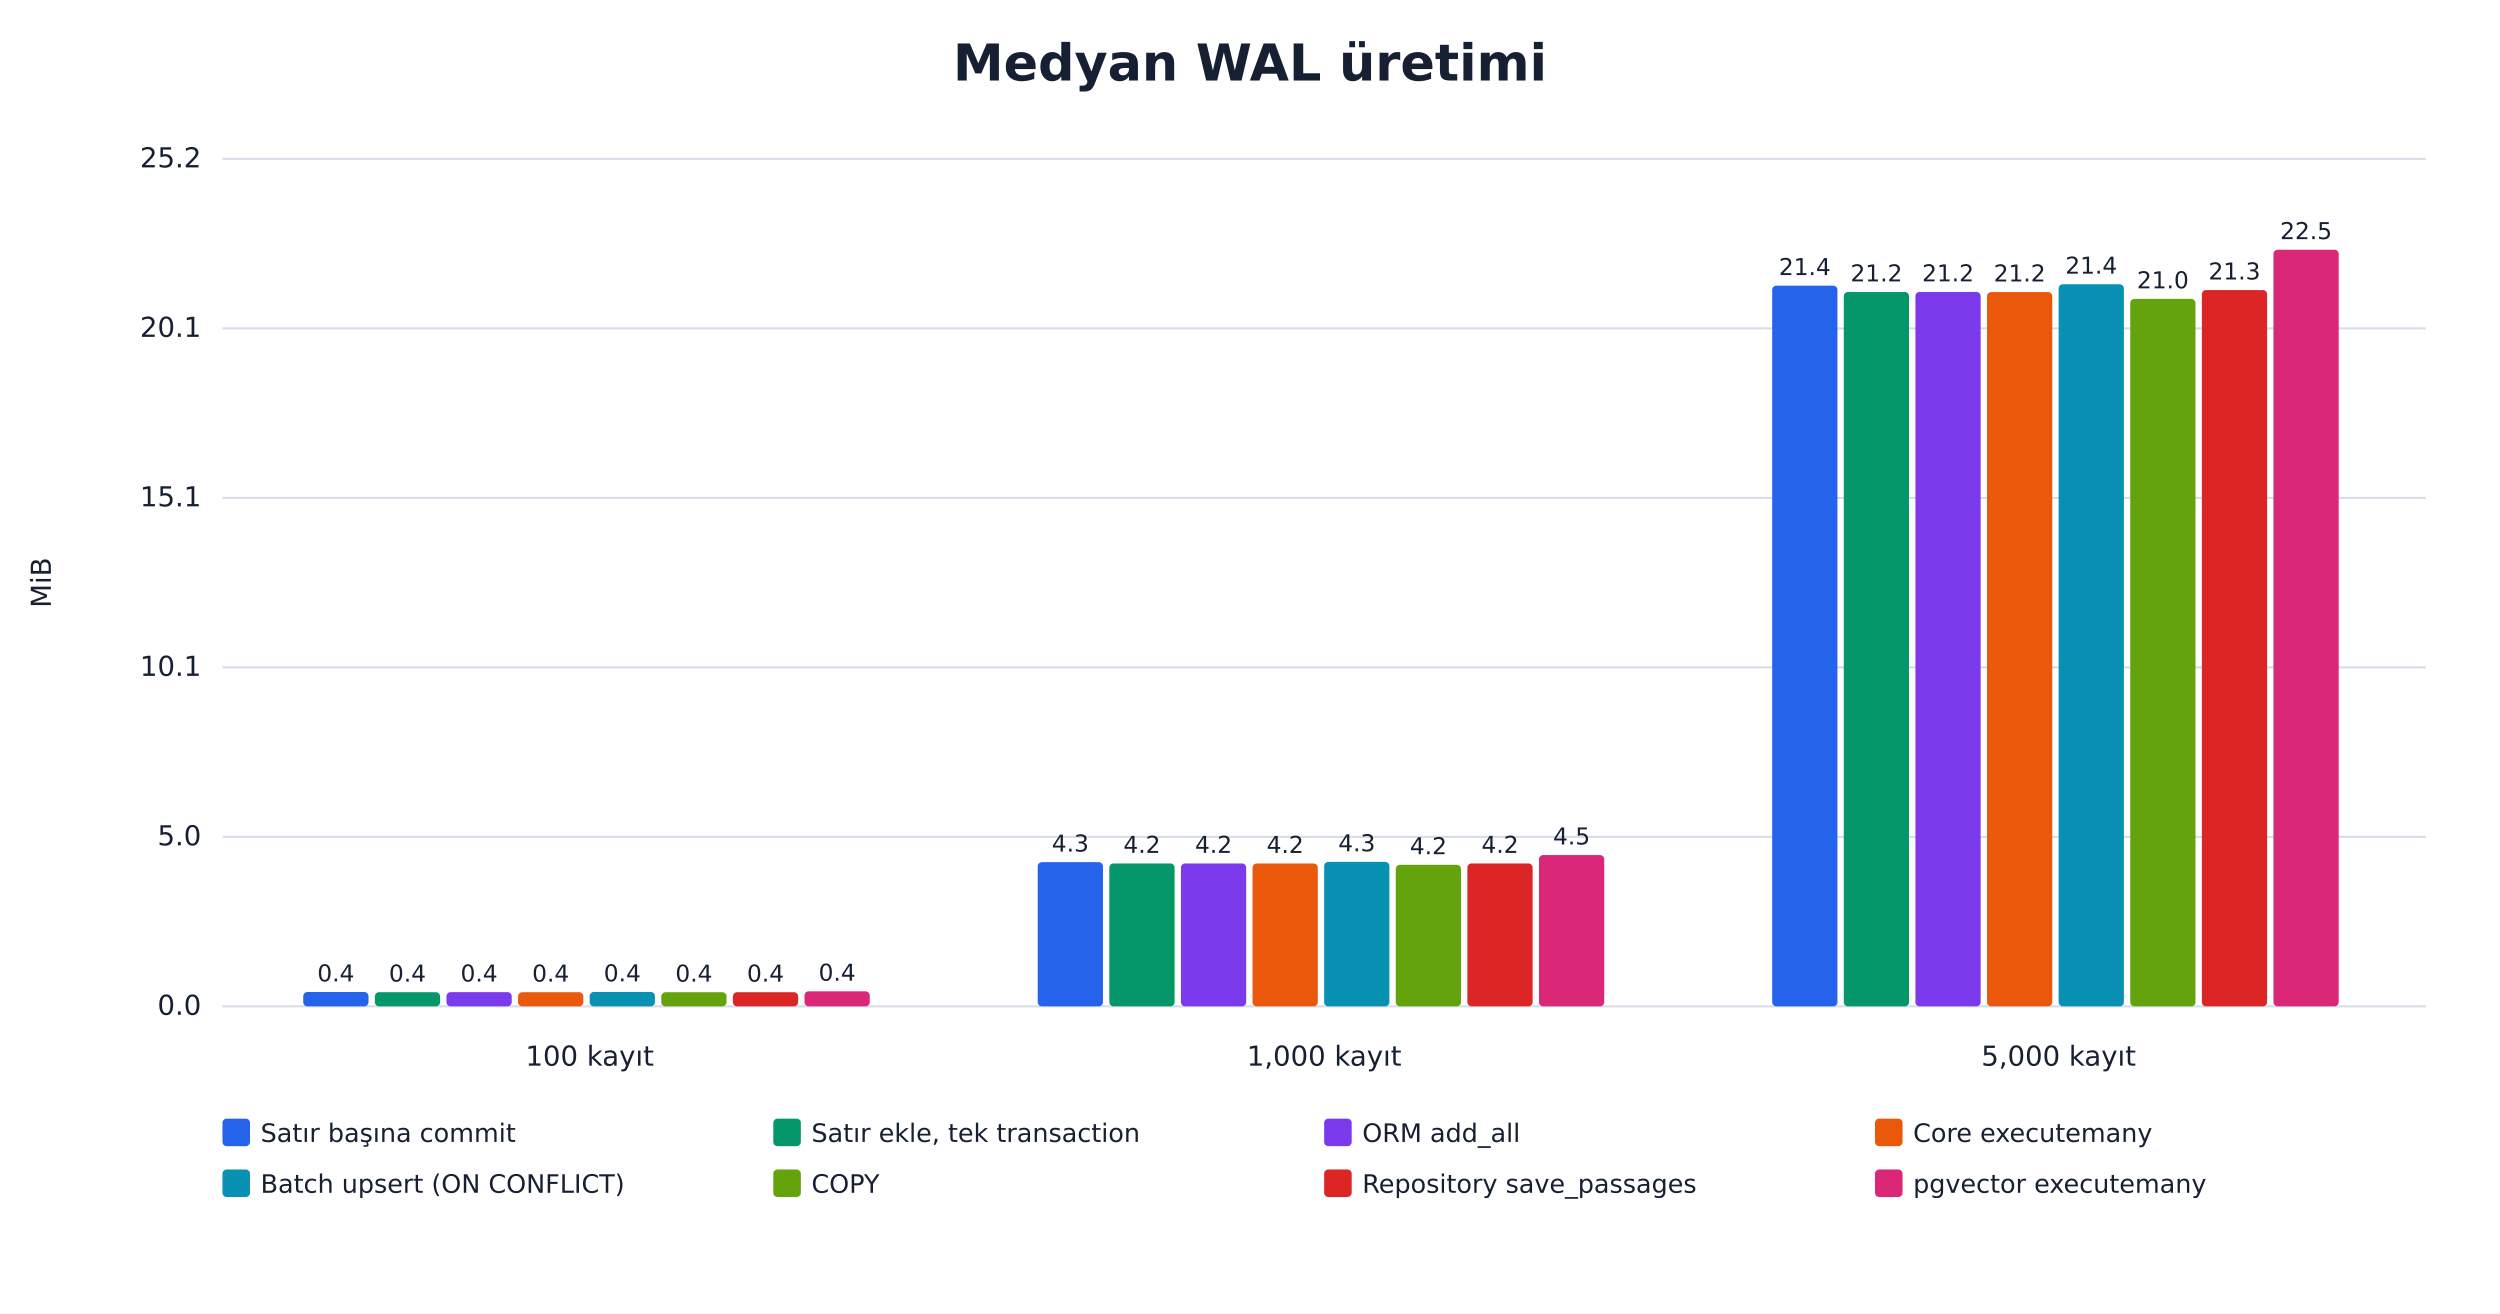
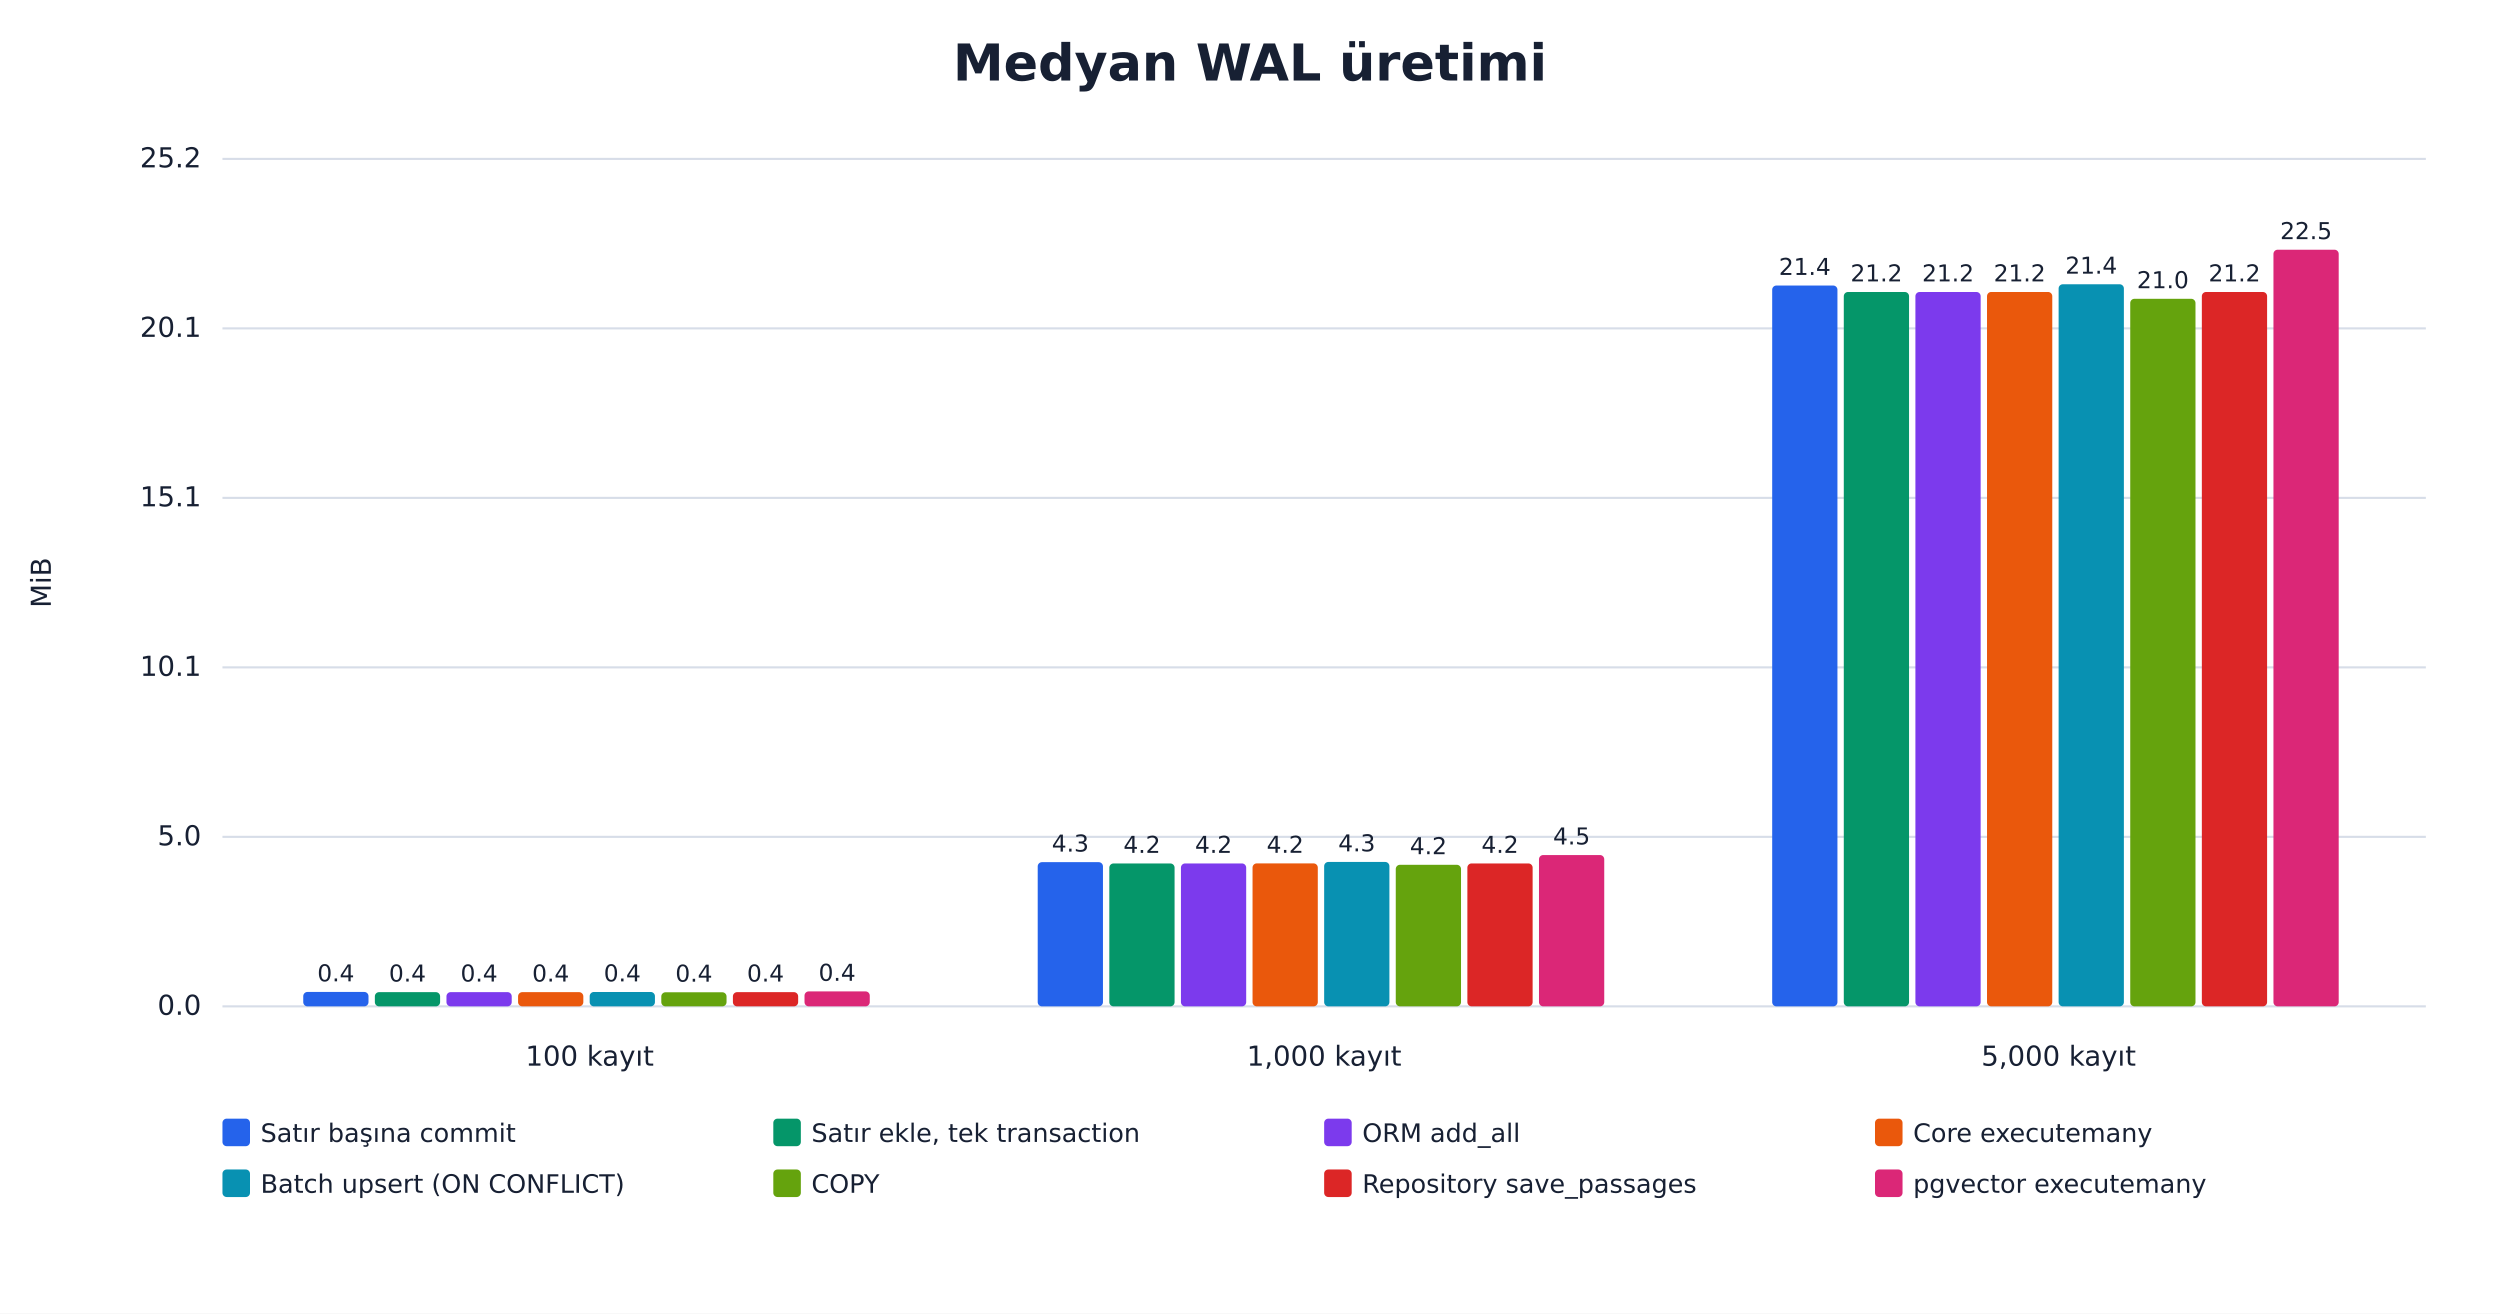
<svg xmlns="http://www.w3.org/2000/svg" width="1180" height="620" viewBox="0 0 1180 620">
  <rect width="100%" height="100%" fill="#ffffff" />
  <style>text{font-family:DejaVu Sans,Arial,sans-serif;fill:#172033}.title{font-size:24px;font-weight:700}.axis{font-size:13px}.value{font-size:11px}.legend{font-size:12px}</style>
  <text x="590.0" y="38" text-anchor="middle" class="title">Medyan WAL üretimi</text>
  <line x1="105" y1="475.00" x2="1145" y2="475.00" stroke="#d7dde8" stroke-width="1" />
  <text x="95" y="479.00" text-anchor="end" class="axis">0.0</text>
  <line x1="105" y1="395.00" x2="1145" y2="395.00" stroke="#d7dde8" stroke-width="1" />
  <text x="95" y="399.00" text-anchor="end" class="axis">5.0</text>
  <line x1="105" y1="315.00" x2="1145" y2="315.00" stroke="#d7dde8" stroke-width="1" />
  <text x="95" y="319.00" text-anchor="end" class="axis">10.1</text>
  <line x1="105" y1="235.00" x2="1145" y2="235.00" stroke="#d7dde8" stroke-width="1" />
  <text x="95" y="239.00" text-anchor="end" class="axis">15.1</text>
  <line x1="105" y1="155.00" x2="1145" y2="155.00" stroke="#d7dde8" stroke-width="1" />
  <text x="95" y="159.00" text-anchor="end" class="axis">20.1</text>
  <line x1="105" y1="75.00" x2="1145" y2="75.00" stroke="#d7dde8" stroke-width="1" />
  <text x="95" y="79.00" text-anchor="end" class="axis">25.2</text>
-   <rect x="143.13" y="468.22" width="30.80" height="6.78" fill="#2563eb" rx="2" />
-   <text x="158.53" y="463.22" text-anchor="middle" class="value">0.4</text>
-   <rect x="176.93" y="468.31" width="30.80" height="6.69" fill="#059669" rx="2" />
-   <text x="192.33" y="463.31" text-anchor="middle" class="value">0.4</text>
+   <rect x="143.13" y="468.20" width="30.80" height="6.80" fill="#2563eb" rx="2" />
+   <text x="158.53" y="463.20" text-anchor="middle" class="value">0.4</text>
+   <rect x="176.93" y="468.29" width="30.80" height="6.71" fill="#059669" rx="2" />
+   <text x="192.33" y="463.29" text-anchor="middle" class="value">0.4</text>
  <rect x="210.73" y="468.28" width="30.80" height="6.72" fill="#7c3aed" rx="2" />
  <text x="226.13" y="463.28" text-anchor="middle" class="value">0.4</text>
-   <rect x="244.53" y="468.32" width="30.80" height="6.68" fill="#ea580c" rx="2" />
-   <text x="259.93" y="463.32" text-anchor="middle" class="value">0.4</text>
-   <rect x="278.33" y="468.19" width="30.80" height="6.81" fill="#0891b2" rx="2" />
-   <text x="293.73" y="463.19" text-anchor="middle" class="value">0.4</text>
-   <rect x="312.13" y="468.33" width="30.80" height="6.67" fill="#65a30d" rx="2" />
-   <text x="327.53" y="463.33" text-anchor="middle" class="value">0.4</text>
-   <rect x="345.93" y="468.32" width="30.80" height="6.68" fill="#dc2626" rx="2" />
-   <text x="361.33" y="463.32" text-anchor="middle" class="value">0.4</text>
-   <rect x="379.73" y="467.90" width="30.80" height="7.10" fill="#db2777" rx="2" />
-   <text x="395.13" y="462.90" text-anchor="middle" class="value">0.4</text>
+   <rect x="244.53" y="468.29" width="30.80" height="6.71" fill="#ea580c" rx="2" />
+   <text x="259.93" y="463.29" text-anchor="middle" class="value">0.4</text>
+   <rect x="278.33" y="468.21" width="30.80" height="6.79" fill="#0891b2" rx="2" />
+   <text x="293.73" y="463.21" text-anchor="middle" class="value">0.4</text>
+   <rect x="312.13" y="468.35" width="30.80" height="6.65" fill="#65a30d" rx="2" />
+   <text x="327.53" y="463.35" text-anchor="middle" class="value">0.4</text>
+   <rect x="345.93" y="468.29" width="30.80" height="6.71" fill="#dc2626" rx="2" />
+   <text x="361.33" y="463.29" text-anchor="middle" class="value">0.4</text>
+   <rect x="379.73" y="467.94" width="30.80" height="7.06" fill="#db2777" rx="2" />
+   <text x="395.13" y="462.94" text-anchor="middle" class="value">0.4</text>
  <text x="278.33" y="503" text-anchor="middle" class="axis">100 kayıt</text>
  <rect x="489.80" y="406.94" width="30.80" height="68.06" fill="#2563eb" rx="2" />
  <text x="505.20" y="401.94" text-anchor="middle" class="value">4.3</text>
-   <rect x="523.60" y="407.54" width="30.80" height="67.46" fill="#059669" rx="2" />
-   <text x="539.00" y="402.54" text-anchor="middle" class="value">4.2</text>
+   <rect x="523.60" y="407.55" width="30.80" height="67.45" fill="#059669" rx="2" />
+   <text x="539.00" y="402.55" text-anchor="middle" class="value">4.2</text>
  <rect x="557.40" y="407.54" width="30.80" height="67.46" fill="#7c3aed" rx="2" />
  <text x="572.80" y="402.54" text-anchor="middle" class="value">4.2</text>
-   <rect x="591.20" y="407.57" width="30.80" height="67.43" fill="#ea580c" rx="2" />
-   <text x="606.60" y="402.57" text-anchor="middle" class="value">4.2</text>
-   <rect x="625.00" y="406.81" width="30.80" height="68.19" fill="#0891b2" rx="2" />
-   <text x="640.40" y="401.81" text-anchor="middle" class="value">4.3</text>
-   <rect x="658.80" y="408.19" width="30.80" height="66.81" fill="#65a30d" rx="2" />
-   <text x="674.20" y="403.19" text-anchor="middle" class="value">4.2</text>
+   <rect x="591.20" y="407.52" width="30.80" height="67.48" fill="#ea580c" rx="2" />
+   <text x="606.60" y="402.52" text-anchor="middle" class="value">4.2</text>
+   <rect x="625.00" y="406.84" width="30.80" height="68.16" fill="#0891b2" rx="2" />
+   <text x="640.40" y="401.84" text-anchor="middle" class="value">4.3</text>
+   <rect x="658.80" y="408.18" width="30.80" height="66.82" fill="#65a30d" rx="2" />
+   <text x="674.20" y="403.18" text-anchor="middle" class="value">4.2</text>
  <rect x="692.60" y="407.54" width="30.80" height="67.46" fill="#dc2626" rx="2" />
  <text x="708.00" y="402.54" text-anchor="middle" class="value">4.2</text>
-   <rect x="726.40" y="403.59" width="30.80" height="71.41" fill="#db2777" rx="2" />
-   <text x="741.80" y="398.59" text-anchor="middle" class="value">4.5</text>
+   <rect x="726.40" y="403.58" width="30.80" height="71.42" fill="#db2777" rx="2" />
+   <text x="741.80" y="398.58" text-anchor="middle" class="value">4.5</text>
  <text x="625.00" y="503" text-anchor="middle" class="axis">1,000 kayıt</text>
-   <rect x="836.47" y="134.83" width="30.80" height="340.17" fill="#2563eb" rx="2" />
-   <text x="851.87" y="129.83" text-anchor="middle" class="value">21.4</text>
-   <rect x="870.27" y="137.83" width="30.80" height="337.17" fill="#059669" rx="2" />
-   <text x="885.67" y="132.83" text-anchor="middle" class="value">21.2</text>
-   <rect x="904.07" y="137.80" width="30.80" height="337.20" fill="#7c3aed" rx="2" />
-   <text x="919.47" y="132.80" text-anchor="middle" class="value">21.2</text>
-   <rect x="937.87" y="137.86" width="30.80" height="337.14" fill="#ea580c" rx="2" />
-   <text x="953.27" y="132.86" text-anchor="middle" class="value">21.2</text>
+   <rect x="836.47" y="134.77" width="30.80" height="340.23" fill="#2563eb" rx="2" />
+   <text x="851.87" y="129.77" text-anchor="middle" class="value">21.4</text>
+   <rect x="870.27" y="137.82" width="30.80" height="337.18" fill="#059669" rx="2" />
+   <text x="885.67" y="132.82" text-anchor="middle" class="value">21.2</text>
+   <rect x="904.07" y="137.82" width="30.80" height="337.18" fill="#7c3aed" rx="2" />
+   <text x="919.47" y="132.82" text-anchor="middle" class="value">21.2</text>
+   <rect x="937.87" y="137.81" width="30.80" height="337.19" fill="#ea580c" rx="2" />
+   <text x="953.27" y="132.81" text-anchor="middle" class="value">21.2</text>
  <rect x="971.67" y="134.17" width="30.80" height="340.83" fill="#0891b2" rx="2" />
  <text x="987.07" y="129.17" text-anchor="middle" class="value">21.4</text>
-   <rect x="1005.47" y="141.08" width="30.80" height="333.92" fill="#65a30d" rx="2" />
-   <text x="1020.87" y="136.08" text-anchor="middle" class="value">21.0</text>
-   <rect x="1039.27" y="136.91" width="30.80" height="338.09" fill="#dc2626" rx="2" />
-   <text x="1054.67" y="131.91" text-anchor="middle" class="value">21.3</text>
+   <rect x="1005.47" y="141.03" width="30.80" height="333.97" fill="#65a30d" rx="2" />
+   <text x="1020.87" y="136.03" text-anchor="middle" class="value">21.0</text>
+   <rect x="1039.27" y="137.82" width="30.80" height="337.18" fill="#dc2626" rx="2" />
+   <text x="1054.67" y="132.82" text-anchor="middle" class="value">21.2</text>
  <rect x="1073.07" y="117.86" width="30.80" height="357.14" fill="#db2777" rx="2" />
  <text x="1088.47" y="112.86" text-anchor="middle" class="value">22.5</text>
  <text x="971.67" y="503" text-anchor="middle" class="axis">5,000 kayıt</text>
  <text transform="translate(24 275.0) rotate(-90)" text-anchor="middle" class="axis">MiB</text>
  <rect x="105.00" y="528" width="13" height="13" fill="#2563eb" rx="2" />
  <text x="123.00" y="539" class="legend">Satır başına commit</text>
  <rect x="365.00" y="528" width="13" height="13" fill="#059669" rx="2" />
  <text x="383.00" y="539" class="legend">Satır ekle, tek transaction</text>
  <rect x="625.00" y="528" width="13" height="13" fill="#7c3aed" rx="2" />
  <text x="643.00" y="539" class="legend">ORM add_all</text>
  <rect x="885.00" y="528" width="13" height="13" fill="#ea580c" rx="2" />
  <text x="903.00" y="539" class="legend">Core executemany</text>
  <rect x="105.00" y="552" width="13" height="13" fill="#0891b2" rx="2" />
  <text x="123.00" y="563" class="legend">Batch upsert (ON CONFLICT)</text>
  <rect x="365.00" y="552" width="13" height="13" fill="#65a30d" rx="2" />
  <text x="383.00" y="563" class="legend">COPY</text>
  <rect x="625.00" y="552" width="13" height="13" fill="#dc2626" rx="2" />
  <text x="643.00" y="563" class="legend">Repository save_passages</text>
  <rect x="885.00" y="552" width="13" height="13" fill="#db2777" rx="2" />
  <text x="903.00" y="563" class="legend">pgvector executemany</text>
</svg>
